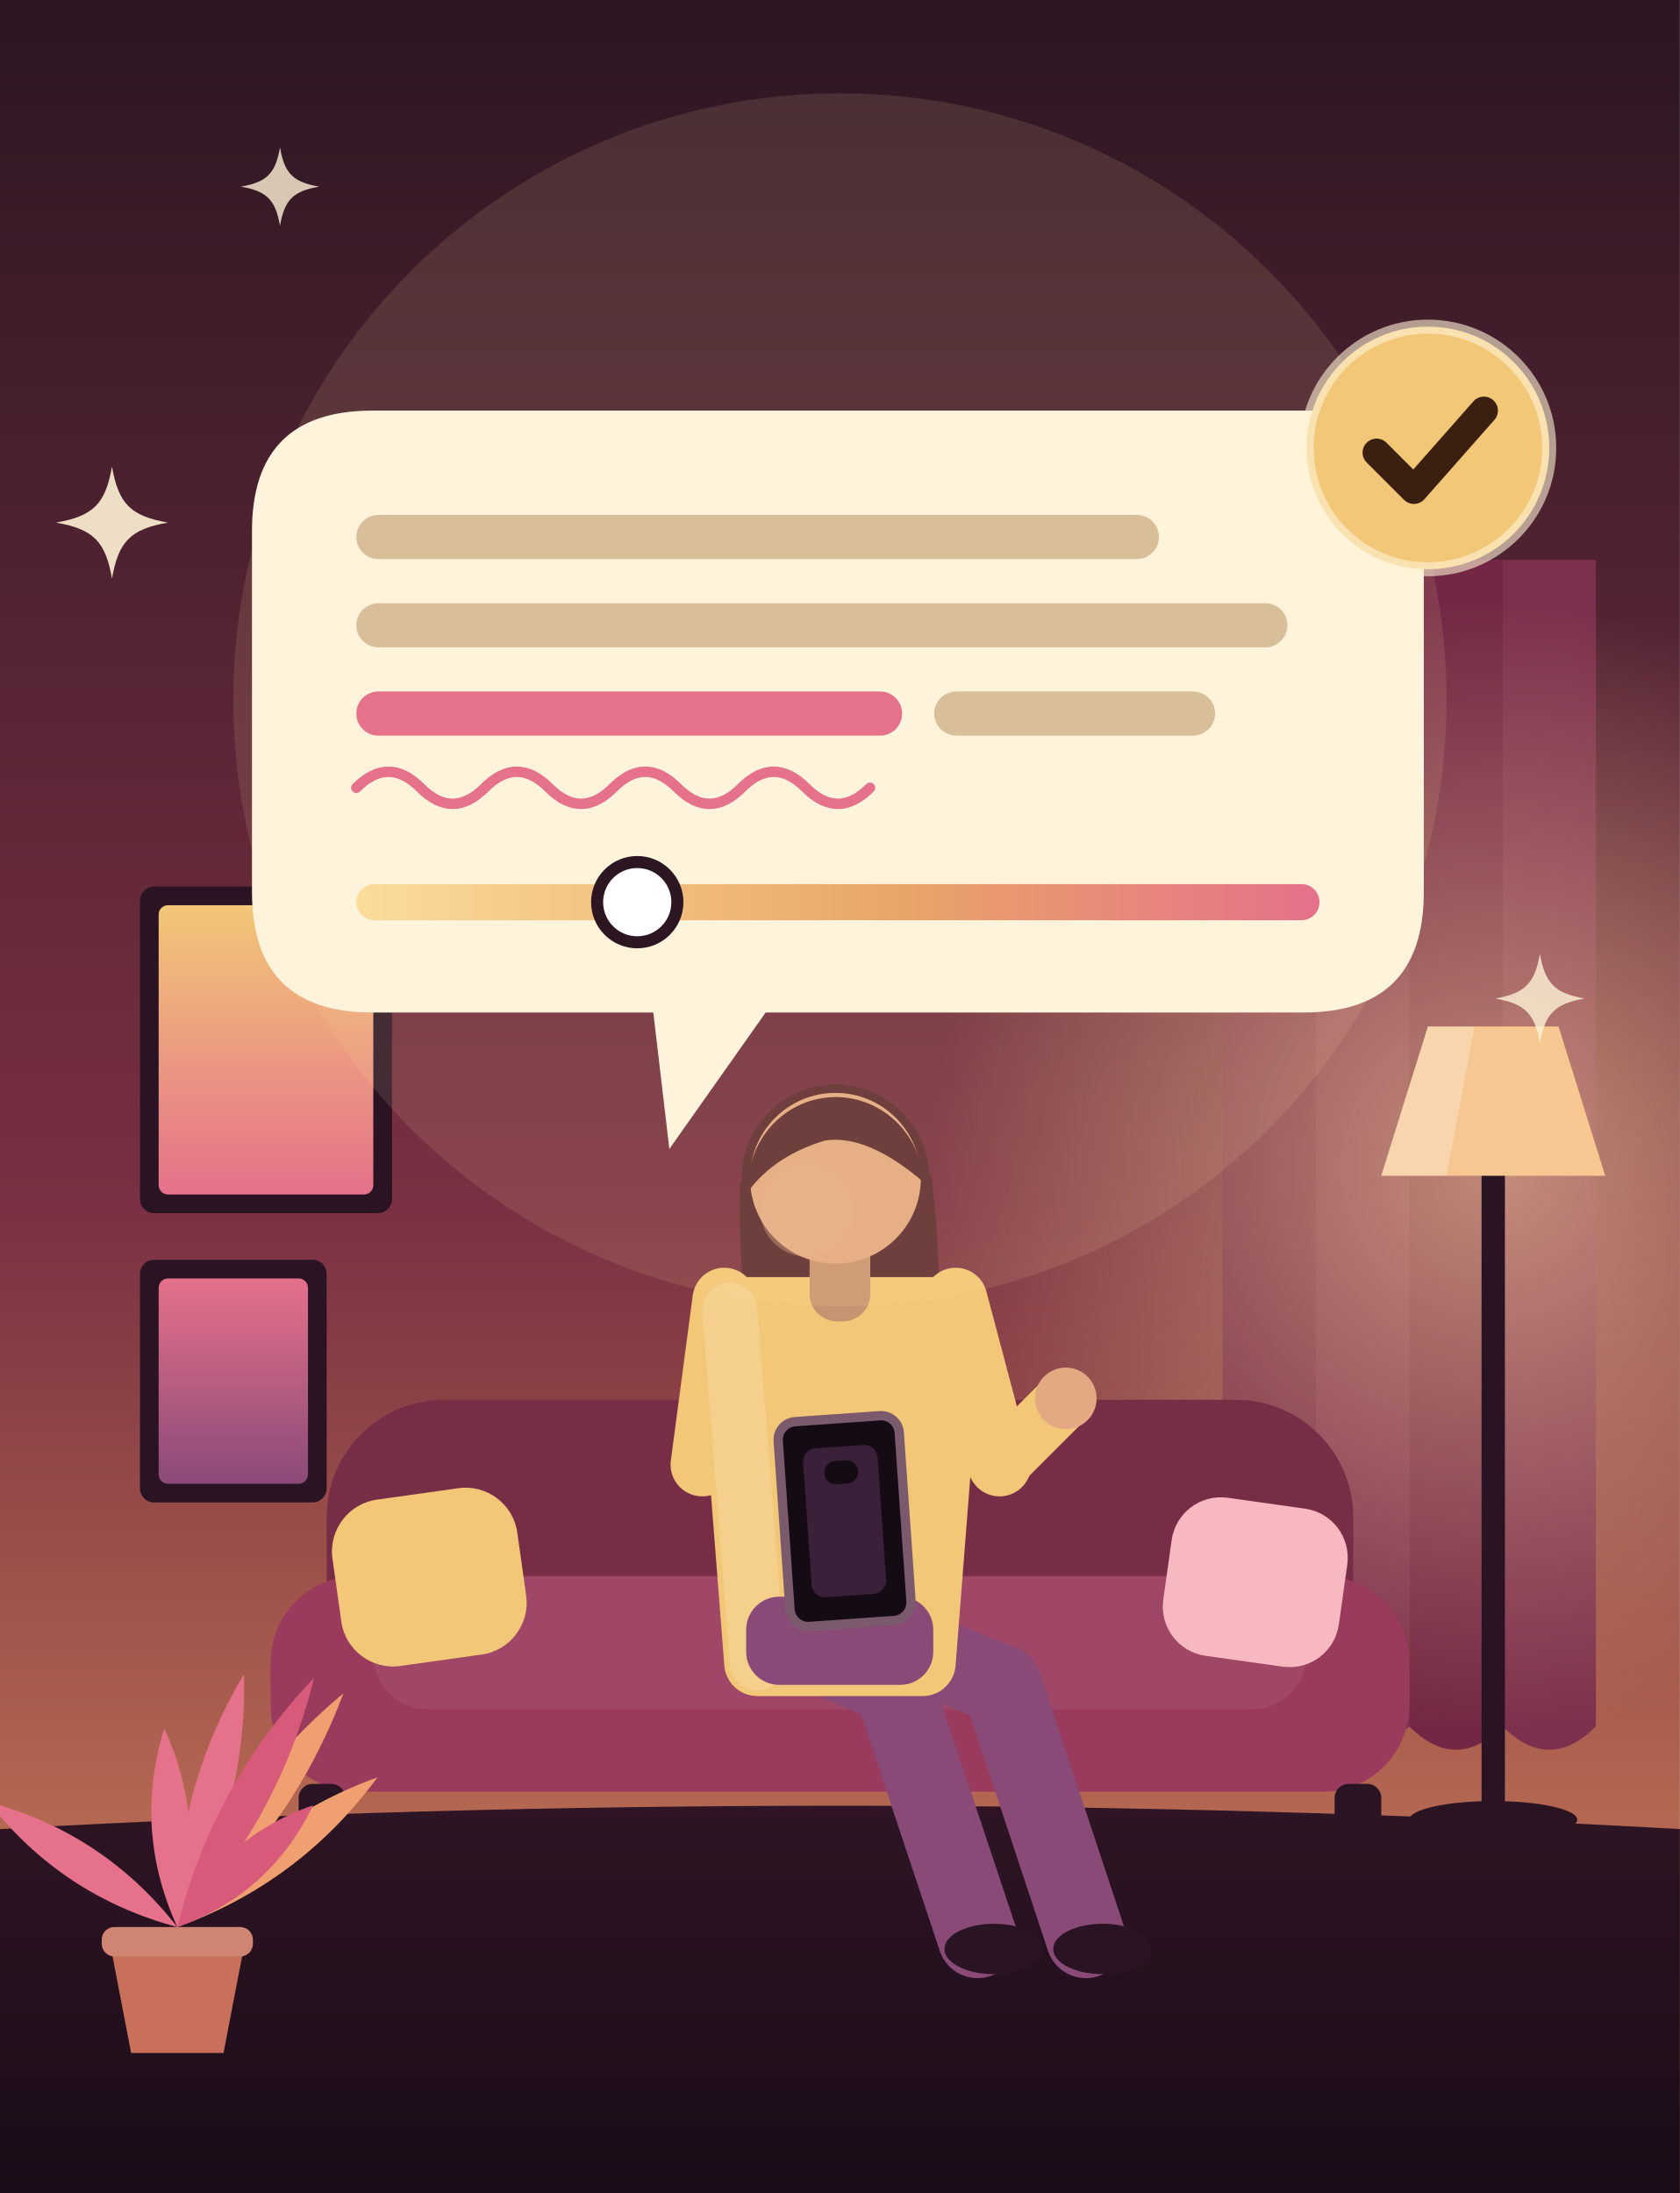
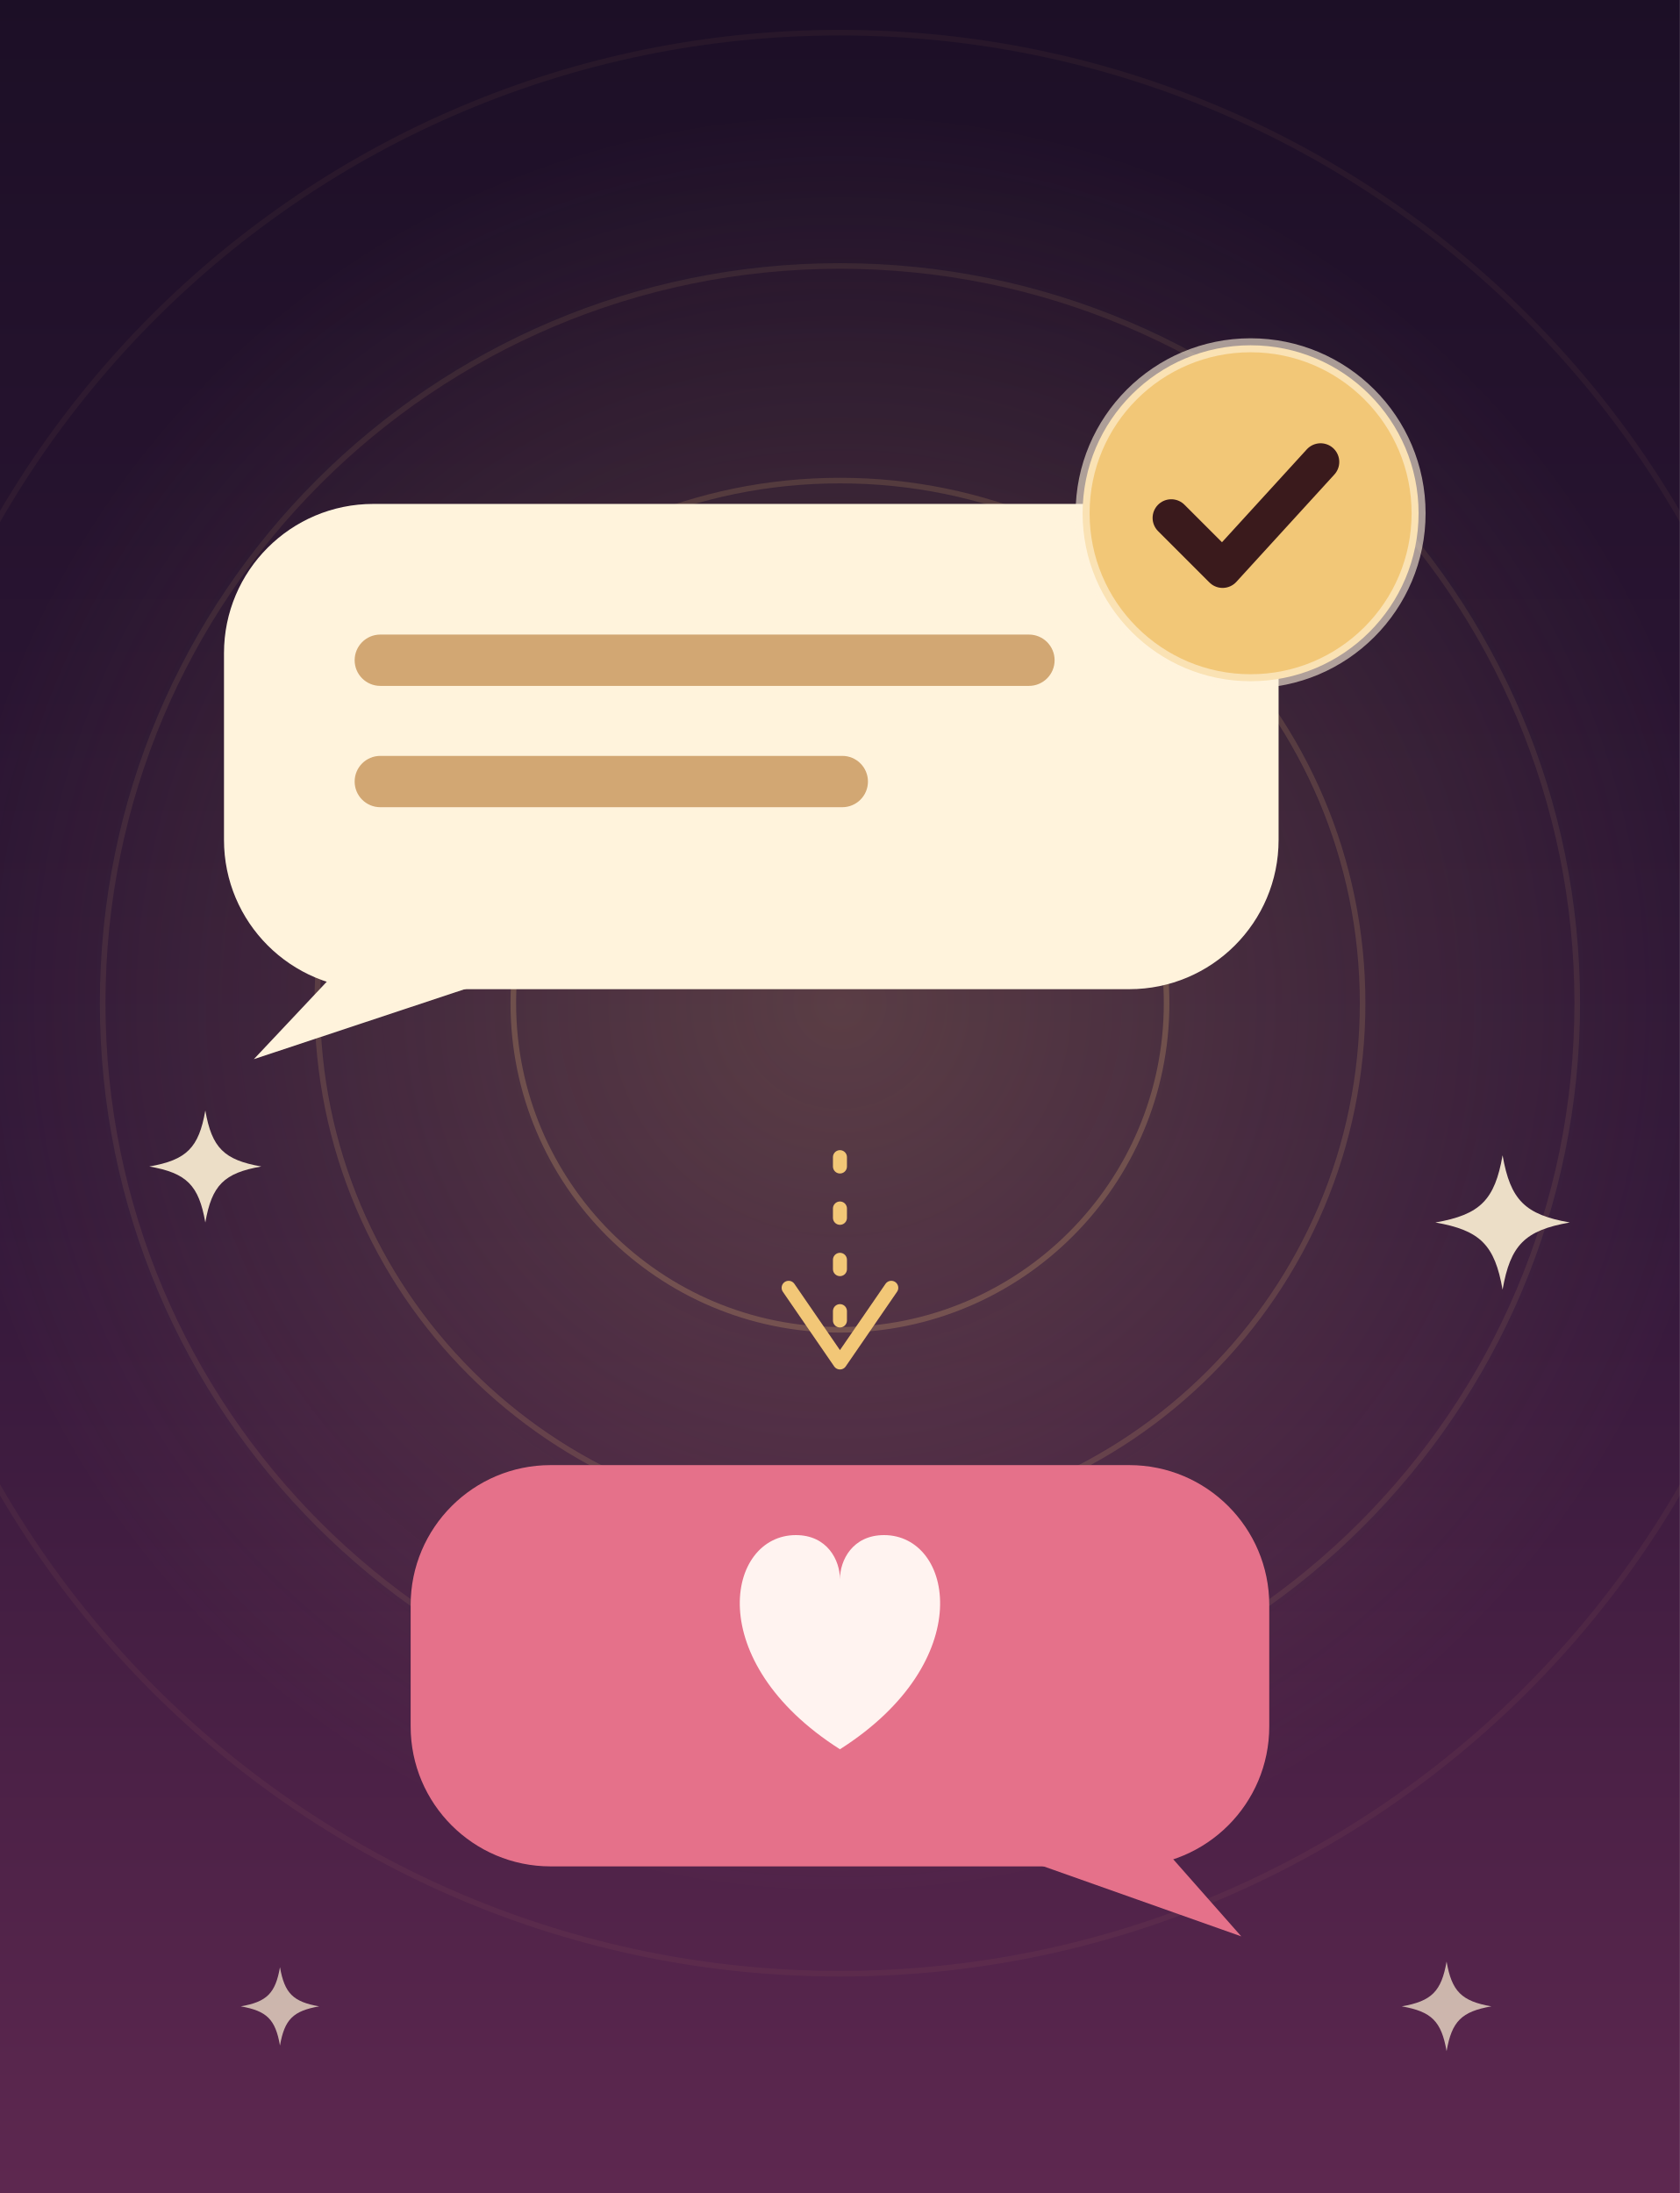
<svg xmlns="http://www.w3.org/2000/svg" viewBox="0 0 360 470" preserveAspectRatio="xMidYMid slice">
  <defs>
    <linearGradient id="mbg" x1="0" y1="0" x2="0" y2="1">
-       <stop offset="0" stop-color="#2b1622" />
-       <stop offset=".55" stop-color="#7a3042" />
-       <stop offset="1" stop-color="#d98a5a" />
+       <stop offset="0" stop-color="#1c0f26" />
+       <stop offset=".55" stop-color="#33183a" />
+       <stop offset="1" stop-color="#5e2850" />
    </linearGradient>
  </defs>
  <rect width="360" height="470" fill="url(#mbg)" />
-   <linearGradient id="mfl" x1="0" y1="0" x2="0" y2="1">
-     <stop offset="0" stop-color="#2e1424" />
-     <stop offset="1" stop-color="#1a0c18" />
-   </linearGradient>
-   <path d="M0 392 Q180 382 360 392 V470 H0Z" fill="url(#mfl)" />
-   <path d="M262.0 120 h20.0 v250 q-10.0 10 -20.0 0z" fill="#732744" />
-   <path d="M282.0 120 h20.0 v250 q-10.0 10 -20.0 0z" fill="#7d304d" />
-   <path d="M302.0 120 h20.0 v250 q-10.0 10 -20.0 0z" fill="#732744" />
-   <path d="M322.0 120 h20.0 v250 q-10.0 10 -20.0 0z" fill="#7d304d" />
-   <rect x="30" y="190" width="54" height="70" rx="3" fill="#2a1424" />
-   <linearGradient id="mp1" x1="0" y1="0" x2="0" y2="1">
-     <stop offset="0" stop-color="#f2c777" />
-     <stop offset="1" stop-color="#e5718a" />
-   </linearGradient>
-   <rect x="34" y="194" width="46" height="62" rx="2" fill="url(#mp1)" />
-   <rect x="30" y="270" width="40" height="52" rx="3" fill="#2a1424" />
-   <linearGradient id="mp2" x1="0" y1="0" x2="0" y2="1">
-     <stop offset="0" stop-color="#e5718a" />
-     <stop offset="1" stop-color="#8a4a78" />
-   </linearGradient>
-   <rect x="34" y="274" width="32" height="44" rx="2" fill="url(#mp2)" />
-   <circle cx="320" cy="250" r="120" fill="url(#mlg)" />
-   <defs>
-     <radialGradient id="mlg" cx="50%" cy="50%" r="50%">
-       <stop offset="0" stop-color="#ffd9a0" stop-opacity=".55" />
-       <stop offset="1" stop-color="#ffd9a0" stop-opacity="0" />
-     </radialGradient>
-   </defs>
-   <rect x="317.5" y="250" width="5" height="140" fill="#2a1424" />
-   <ellipse cx="320" cy="390" rx="18" ry="4" fill="#2a1424" />
-   <path d="M296 252 L306 220 H334 L344 252Z" fill="#f6c790" />
-   <path d="M296 252 L306 220 H316 L310 252Z" fill="#fff" opacity=".25" />
-   <rect x="70" y="300" width="220" height="67.2" rx="25.2" fill="#782d47" />
-   <rect x="58" y="337.8" width="244" height="46.2" rx="18.48" fill="#9a3a5c" />
-   <rect x="80" y="337.8" width="200" height="28.56" rx="11.76" fill="#a6516f" opacity=".55" />
-   <rect x="64" y="382.32" width="10" height="12" rx="3" fill="#2a1424" />
-   <rect x="286" y="382.32" width="10" height="12" rx="3" fill="#2a1424" />
-   <rect x="72" y="320" width="40" height="36.0" rx="11.2" fill="#f2c777" transform="rotate(-8 92.0 338.0)" />
-   <rect x="250" y="322" width="38" height="34.2" rx="10.64" fill="#f8b8c0" transform="rotate(8 269.0 339.1)" />
-   <g transform="translate(180 354) scale(1 1) translate(-180 -354)">
-     <g transform="rotate(0 180 354)">
-       <g transform="rotate(-3 180 270.8)">
-         <path d="M159.5 252.5 Q156.2 300.1 170.9 301.9 L189.1 301.9 Q203.8 300.1 200.5 252.5 Z" fill="#5b2a2e" />
-         <circle cx="180" cy="252.52" r="20.1" fill="#5b2a2e" />
-       </g>
-       <path d="M169.4 351.6 L191.4 361.1 L209.5 415.4" stroke="#8a4a78" stroke-width="17.1" fill="none" stroke-linecap="round" stroke-linejoin="round" />
-       <ellipse cx="213.0" cy="417.7" rx="10.6" ry="5.4" fill="#2a1424" />
-       <path d="M190.6 351.6 L214.7 361.1 L232.7 415.4" stroke="#8a4a78" stroke-width="17.1" fill="none" stroke-linecap="round" stroke-linejoin="round" />
-       <ellipse cx="236.3" cy="417.7" rx="10.6" ry="5.4" fill="#2a1424" />
-       <path d="M155.2 278.5 L150.5 313.9" stroke="#f2c777" stroke-width="13.6" fill="none" stroke-linecap="round" stroke-linejoin="round" />
-       <path d="M150.5 313.9 L176.5 295.0" stroke="#f2c777" stroke-width="12.4" fill="none" stroke-linecap="round" stroke-linejoin="round" />
-       <circle cx="176.5" cy="295.0" r="6.6" fill="#e3a982" />
-       <path d="M156.4 280.8 L203.6 280.8 L197.7 356.4 L162.3 356.4Z" fill="#f2c777" stroke="#f2c777" stroke-width="14.2" stroke-linejoin="round" />
-       <path d="M156.4 280.8 L162.3 356.4" stroke="#fff" stroke-opacity=".16" stroke-width="11.8" stroke-linecap="round" />
-       <rect x="159.9" y="342.2" width="40.1" height="18.9" rx="7.1" fill="#8a4a78" />
-       <path d="M204.8 278.5 L214.2 313.9" stroke="#f2c777" stroke-width="13.6" fill="none" stroke-linecap="round" stroke-linejoin="round" />
-       <path d="M214.2 313.9 L228.4 299.7" stroke="#f2c777" stroke-width="12.4" fill="none" stroke-linecap="round" stroke-linejoin="round" />
-       <circle cx="228.4" cy="299.7" r="6.6" fill="#e3a982" />
-       <rect x="173.5" y="262.0" width="13.0" height="21.2" rx="5.9" fill="#c79472" />
-       <g transform="rotate(-3 180 270.8)">
-         <circle cx="180" cy="252.5" r="18.3" fill="#e3a982" />
-         <circle cx="173.6" cy="258.9" r="10.1" fill="#e5b18e" opacity=".35" />
-         <path d="M161.2 254.3 A18.8 19.2 0 0 1 198.8 254.3 Q187.3 243.4 178.2 244.3 Q167.2 247.0 161.2 254.3Z" fill="#5b2a2e" />
-       </g>
-     </g>
-   </g>
-   <g transform="rotate(-4 181.0 326.0)">
-     <rect x="168" y="304" width="26" height="44" rx="3.9" fill="#150b14" stroke="#7a5a6c" stroke-width="2" />
-     <rect x="173" y="310" width="16" height="32" rx="2.86" fill="#3a2038" />
-     <rect x="177.36" y="313" width="7.28" height="5" rx="2.5" fill="#150b14" />
-   </g>
-   <circle cx="180" cy="150" r="130" fill="#ffd9a0" opacity=".12" />
-   <g transform="translate(54 88) scale(.86)">
-     <path d="M30 0 H262 Q292 0 292 30 V120 Q292 150 262 150 H128 L104 184 L100 150 H30 Q0 150 0 120 V30 Q0 0 30 0Z" fill="#fff3dc" />
-     <rect x="26" y="26" width="200" height="11" rx="5.5" fill="#d9bf99" />
-     <rect x="26" y="48" width="232" height="11" rx="5.5" fill="#d9bf99" />
-     <rect x="26" y="70" width="136" height="11" rx="5.5" fill="#e5718a" />
-     <rect x="170" y="70" width="70" height="11" rx="5.5" fill="#d9bf99" />
-     <path d="M26 94 q8 -8 16 0 t16 0 t16 0 t16 0 t16 0 t16 0 t16 0 t16 0" stroke="#e5718a" stroke-width="2.6" fill="none" stroke-linecap="round" />
-     <defs>
-       <linearGradient id="mmt" x1="0" y1="0" x2="1" y2="0">
-         <stop offset="0" stop-color="#fbdc9a" />
-         <stop offset=".55" stop-color="#e9a766" />
-         <stop offset="1" stop-color="#e5718a" />
-       </linearGradient>
-     </defs>
-     <rect x="26" y="118" width="240" height="9" rx="4.5" fill="url(#mmt)" />
-     <circle cx="96" cy="122.5" r="10" fill="#fff" stroke="#2b1622" stroke-width="3" />
-   </g>
-   <g transform="translate(306 96)">
-     <circle r="26" fill="#f2c777" />
-     <circle r="26" fill="none" stroke="#fff3d6" stroke-width="3" opacity=".6" />
-     <path d="M-11 1 L-3 9 L12 -8" stroke="#3b1f10" stroke-width="6" fill="none" stroke-linecap="round" stroke-linejoin="round" />
-   </g>
-   <path d="M0-12C1.4-4 4-1.4 12 0 4 1.4 1.4 4 0 12-1.4 4-4 1.4-12 0-4-1.4-1.4-4 0-12Z" transform="translate(24 112) scale(1)" fill="#fff3d6" opacity="0.9" />
-   <path d="M0-12C1.4-4 4-1.4 12 0 4 1.4 1.4 4 0 12-1.4 4-4 1.4-12 0-4-1.4-1.4-4 0-12Z" transform="translate(330 214) scale(0.8)" fill="#fff3d6" opacity="0.8" />
-   <path d="M0-12C1.4-4 4-1.4 12 0 4 1.4 1.4 4 0 12-1.4 4-4 1.4-12 0-4-1.4-1.4-4 0-12Z" transform="translate(60 40) scale(0.7)" fill="#fff3d6" opacity="0.8" />
-   <path d="M23.6 416.6 H52.4 L47.9 440 H28.1Z" fill="#c8705a" />
-   <rect x="21.8" y="413.0" width="32.4" height="6.3" rx="2.7" fill="#d08572" />
-   <path d="M38 413.0 Q53.0 388.0 52.3 358.8 Q37.3 383.8 38 413.0Z" fill="#e5718a" />
-   <path d="M38 413.0 Q62.4 392.7 73.6 362.9 Q49.2 383.3 38 413.0Z" fill="#f0a070" />
-   <path d="M38 413.0 Q59.8 390.2 67.3 359.6 Q45.6 382.4 38 413.0Z" fill="#d85a7a" />
-   <path d="M38 413.0 Q22.2 392.8 -2.5 386.2 Q13.3 406.4 38 413.0Z" fill="#e5718a" />
-   <path d="M38 413.0 Q64.3 403.5 80.9 380.9 Q54.6 390.5 38 413.0Z" fill="#f0a070" />
-   <path d="M38 413.0 Q57.9 406.0 67.1 386.9 Q47.1 393.9 38 413.0Z" fill="#d85a7a" />
-   <path d="M38 413.0 Q44.7 391.2 35.2 370.4 Q28.5 392.2 38 413.0Z" fill="#e5718a" />
+   <radialGradient id="cg" cx="50%" cy="50%" r="50%">
+     <stop offset="0" stop-color="#f2c777" stop-opacity="0.22" />
+     <stop offset="1" stop-color="#f2c777" stop-opacity="0" />
+   </radialGradient>
+   <circle cx="180" cy="215" r="190" fill="url(#cg)" />
+   <circle cx="180" cy="215" r="70" fill="none" stroke="#f2c777" stroke-opacity="0.22" stroke-width="1.2" />
+   <circle cx="180" cy="215" r="112" fill="none" stroke="#f2c777" stroke-opacity="0.15" stroke-width="1.2" />
+   <circle cx="180" cy="215" r="158" fill="none" stroke="#f2c777" stroke-opacity="0.09" stroke-width="1.2" />
+   <circle cx="180" cy="215" r="208" fill="none" stroke="#f2c777" stroke-opacity="0.05" stroke-width="1.2" />
+   <rect x="48" y="108" width="226" height="104" rx="32" fill="#fff3dc" />
+   <path d="M70.4 210 L54.4 227 L105.6 210Z" fill="#fff3dc" />
+   <rect x="76" y="136" width="150" height="11" rx="5.5" fill="#d2a773" />
+   <rect x="76" y="162" width="110" height="11" rx="5.5" fill="#d2a773" />
+   <circle cx="268" cy="110" r="36" fill="#f2c777" />
+   <circle cx="268" cy="110" r="36" fill="none" stroke="#fff3dc" stroke-width="3" opacity=".6" />
+   <path d="M251 111 l11 11 l21 -23" stroke="#3a1a1c" stroke-width="8" fill="none" stroke-linecap="round" stroke-linejoin="round" />
+   <path d="M180 248 C180 268 180 270 180 284" stroke="#f2c777" stroke-width="3" fill="none" stroke-dasharray="2 9" stroke-linecap="round" />
+   <path d="M169 276 L180 292 L191 276" stroke="#f2c777" stroke-width="3" fill="none" stroke-linecap="round" stroke-linejoin="round" />
+   <rect x="88" y="314" width="184" height="86" rx="30" fill="#e5718a" />
+   <path d="M251.0 398 L266.0 415 L218.0 398Z" fill="#e5718a" />
+   <path d="M0 14 C-22 0 -18 -20 -7 -20 C-2 -20 0 -16 0 -13 C0 -16 2 -20 7 -20 C18 -20 22 0 0 14 Z" transform="translate(180 356) rotate(0) scale(1.35)" fill="#fff3f0" opacity="1" />
+   <path d="M0-12C1.4-4 4-1.4 12 0 4 1.4 1.4 4 0 12-1.4 4-4 1.4-12 0-4-1.4-1.4-4 0-12Z" transform="translate(44 250) scale(1)" fill="#fff3d6" opacity="0.9" />
+   <path d="M0-12C1.4-4 4-1.4 12 0 4 1.4 1.4 4 0 12-1.4 4-4 1.4-12 0-4-1.4-1.4-4 0-12Z" transform="translate(322 262) scale(1.2)" fill="#fff3d6" opacity="0.9" />
+   <path d="M0-12C1.4-4 4-1.4 12 0 4 1.4 1.4 4 0 12-1.4 4-4 1.4-12 0-4-1.4-1.4-4 0-12Z" transform="translate(60 430) scale(0.7)" fill="#fff3d6" opacity="0.7" />
+   <path d="M0-12C1.4-4 4-1.4 12 0 4 1.4 1.4 4 0 12-1.4 4-4 1.4-12 0-4-1.4-1.4-4 0-12Z" transform="translate(310 430) scale(0.8)" fill="#fff3d6" opacity="0.7" />
</svg>
